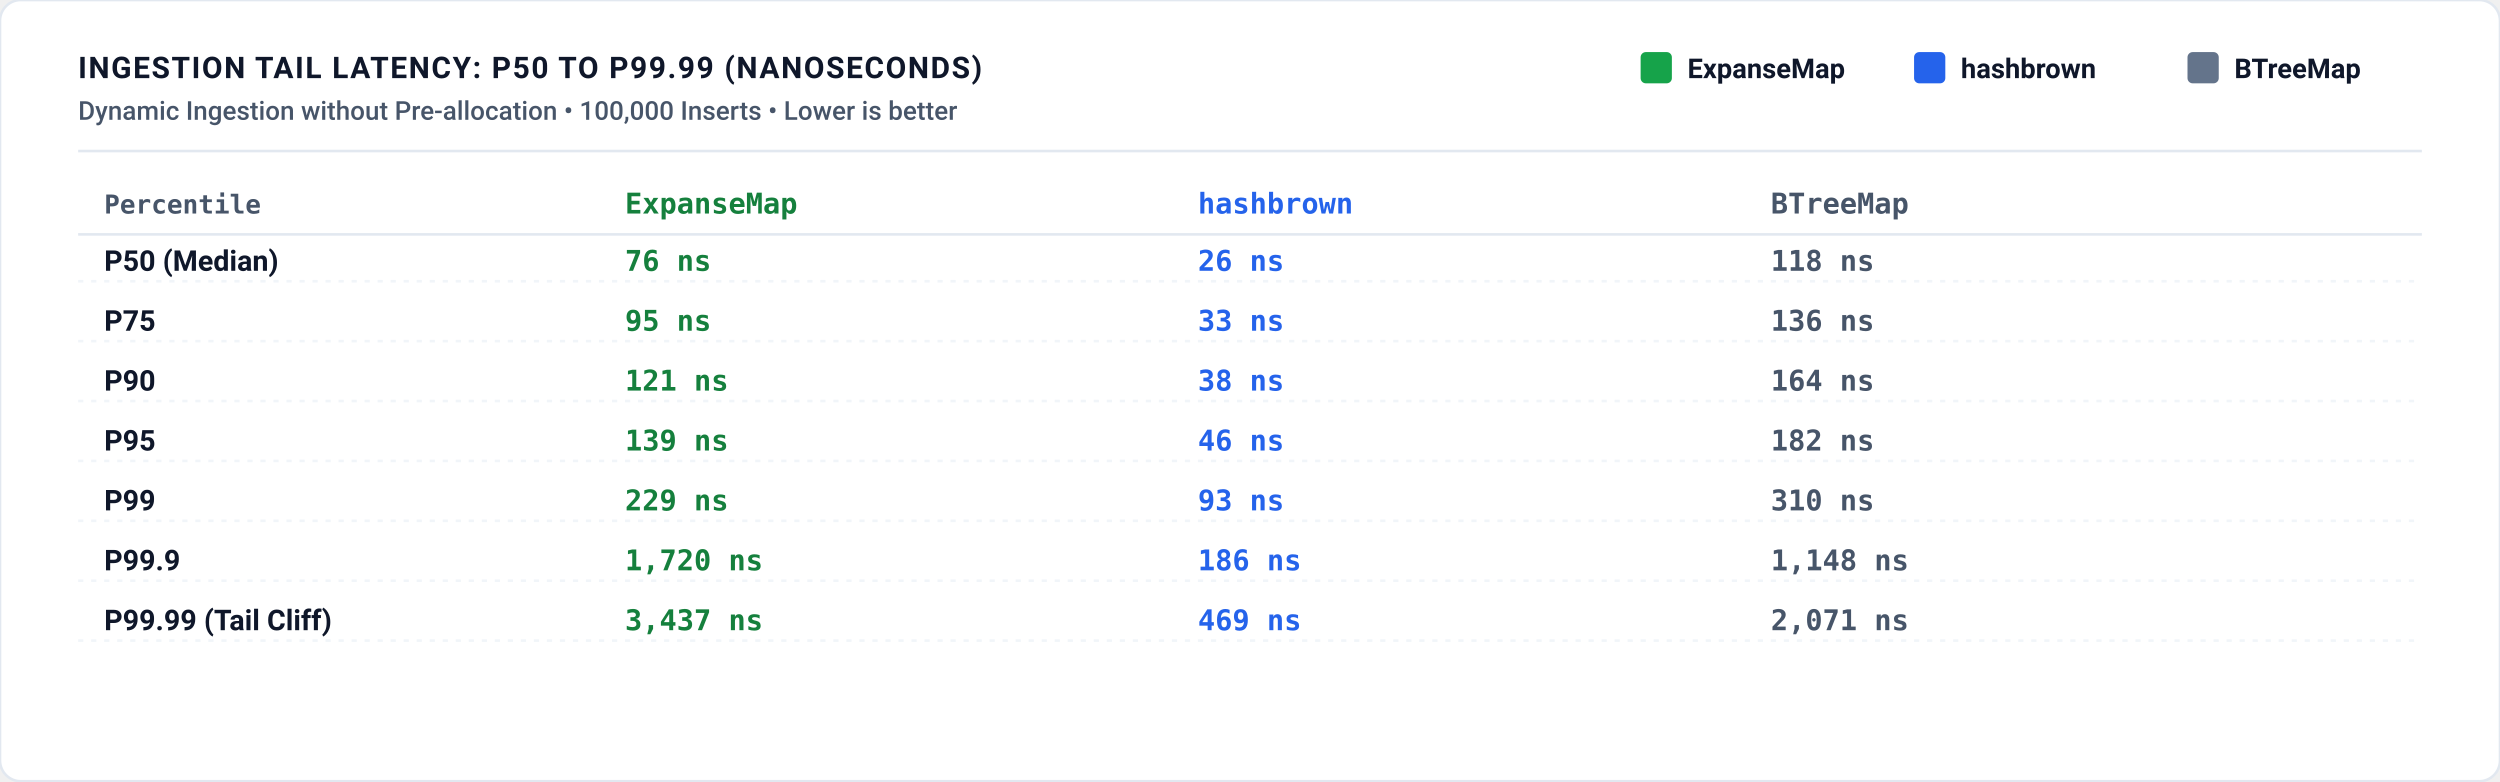
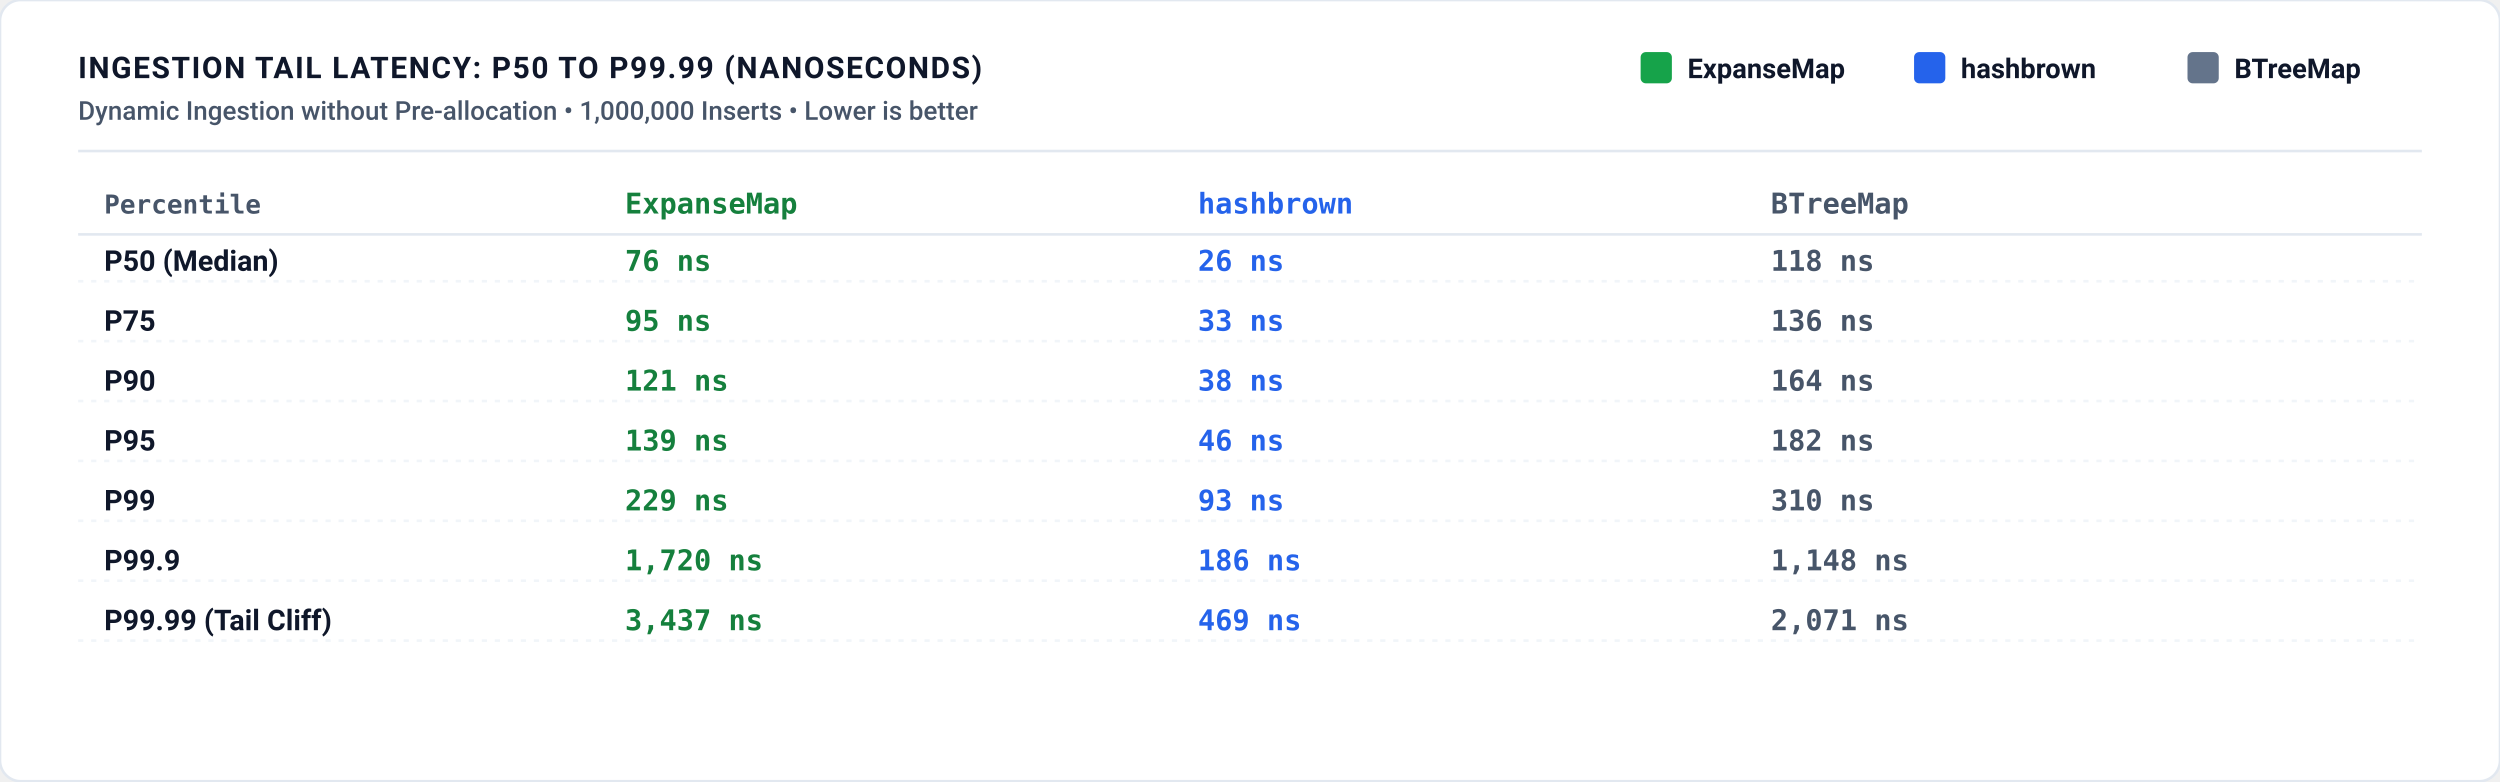
<svg xmlns="http://www.w3.org/2000/svg" role="img" viewBox="0 0 960 300" width="100%" height="100%">
  <defs>
    <style>
      /* Light theme (default) */
      .bg { fill: #ffffff; }
      .border { stroke: #e2e8f0; stroke-width: 1px; fill: none; }
      .grid { stroke: #f1f5f9; stroke-width: 1px; stroke-dasharray: 2,3; }
      .axis { stroke: #cbd5e1; stroke-width: 1.5px; }
      .divider { stroke: #e2e8f0; stroke-width: 1px; }
      
      .t-title { font-family: -apple-system, BlinkMacSystemFont, "Segoe UI", Roboto, Helvetica, Arial, sans-serif; font-size: 11.5px; font-weight: 700; letter-spacing: 0.6px; fill: #0f172a; text-transform: uppercase; }
      .t-sub { font-family: -apple-system, BlinkMacSystemFont, "Segoe UI", Roboto, Helvetica, Arial, sans-serif; font-size: 10px; font-weight: 500; fill: #475569; }
      .t-unit { font-family: ui-monospace, SFMono-Regular, Menlo, Monaco, Consolas, monospace; font-size: 10px; font-weight: 600; fill: #475569; }
      .t-axis-label { font-family: ui-monospace, SFMono-Regular, Menlo, Monaco, Consolas, monospace; font-size: 9.5px; font-weight: 500; fill: #64748b; }
      .t-bar-label { font-family: -apple-system, BlinkMacSystemFont, "Segoe UI", Roboto, Helvetica, Arial, sans-serif; font-size: 11px; font-weight: 700; fill: #0f172a; }
      .t-legend { font-family: -apple-system, BlinkMacSystemFont, "Segoe UI", Roboto, Helvetica, Arial, sans-serif; font-size: 10.5px; font-weight: 600; fill: #0f172a; }
      
      .t-val-accent { font-family: ui-monospace, SFMono-Regular, Menlo, Monaco, Consolas, monospace; font-size: 11px; font-weight: 700; fill: #15803d; }
      .t-val-blue { font-family: ui-monospace, SFMono-Regular, Menlo, Monaco, Consolas, monospace; font-size: 11px; font-weight: 600; fill: #2563eb; }
      .t-val-muted { font-family: ui-monospace, SFMono-Regular, Menlo, Monaco, Consolas, monospace; font-size: 11px; font-weight: 600; fill: #475569; }
      .t-val-warn { font-family: ui-monospace, SFMono-Regular, Menlo, Monaco, Consolas, monospace; font-size: 10px; font-weight: 700; fill: #b91c1c; }

      .t-win { fill: #15803d; font-weight: 600; }
      .t-note { font-family: -apple-system, BlinkMacSystemFont, "Segoe UI", Roboto, Helvetica, Arial, sans-serif; font-size: 9.5px; font-weight: 500; fill: #64748b; }

      .b-expanse { fill: #16a34a; }
      .b-hashbrown { fill: #2563eb; }
      .b-btree { fill: #64748b; }
      .b-disqualified { fill: #ef4444; stroke: #b91c1c; stroke-width: 1px; stroke-dasharray: 2,2; fill-opacity: 0.15; }

      .badge-win { fill: #dcfce7; stroke: #86efac; stroke-width: 1px; rx: 3px; }
      .badge-win-text { font-family: ui-monospace, SFMono-Regular, Menlo, Monaco, Consolas, monospace; font-size: 9.5px; font-weight: 700; fill: #15803d; text-anchor: middle; }

      .badge-disq { fill: #fee2e2; stroke: #fca5a5; stroke-width: 1px; rx: 3px; }
      .badge-disq-text { font-family: ui-monospace, SFMono-Regular, Menlo, Monaco, Consolas, monospace; font-size: 9.5px; font-weight: 700; fill: #991b1b; text-anchor: middle; }

      /* Dark theme overrides */
      @media (prefers-color-scheme: dark) {
        .bg { fill: #0d1117; }
        .border { stroke: #30363d; }
        .grid { stroke: #21262d; }
        .axis { stroke: #484f58; }
        .divider { stroke: #21262d; }
        .t-title { fill: #f0f6fc; }
        .t-sub { fill: #94a3b8; }
        .t-unit { fill: #94a3b8; }
        .t-axis-label { fill: #94a3b8; }
        .t-bar-label { fill: #f8fafc; }
        .t-legend { fill: #f8fafc; }
        .t-val-accent { fill: #4ade80; }
        .t-val-blue { fill: #38bdf8; }
        .t-val-muted { fill: #cbd5e1; }
        .t-val-warn { fill: #f87171; }
        .t-win { fill: #4ade80; }
        .t-note { fill: #94a3b8; }
        .b-expanse { fill: #22c55e; }
        .b-hashbrown { fill: #3b82f6; }
        .b-btree { fill: #475569; }
        .b-disqualified { fill: #ef4444; stroke: #f87171; fill-opacity: 0.25; }
        .badge-win { fill: #064e3b; stroke: #059669; }
        .badge-win-text { fill: #6ee7b7; }
        .badge-disq { fill: #450a0a; stroke: #dc2626; }
        .badge-disq-text { fill: #fca5a5; }
      }

      :root[data-theme="dark"] .bg, [data-theme="dark"] .bg { fill: #0d1117; }
      :root[data-theme="dark"] .border, [data-theme="dark"] .border { stroke: #30363d; }
      :root[data-theme="dark"] .grid, [data-theme="dark"] .grid { stroke: #21262d; }
      :root[data-theme="dark"] .axis, [data-theme="dark"] .axis { stroke: #484f58; }
      :root[data-theme="dark"] .divider, [data-theme="dark"] .divider { stroke: #21262d; }
      :root[data-theme="dark"] .t-title, [data-theme="dark"] .t-title { fill: #f0f6fc; }
      :root[data-theme="dark"] .t-sub, [data-theme="dark"] .t-sub { fill: #94a3b8; }
      :root[data-theme="dark"] .t-unit, [data-theme="dark"] .t-unit { fill: #94a3b8; }
      :root[data-theme="dark"] .t-axis-label, [data-theme="dark"] .t-axis-label { fill: #94a3b8; }
      :root[data-theme="dark"] .t-bar-label, [data-theme="dark"] .t-bar-label { fill: #f8fafc; }
      :root[data-theme="dark"] .t-legend, [data-theme="dark"] .t-legend { fill: #f8fafc; }
      :root[data-theme="dark"] .t-val-accent, [data-theme="dark"] .t-val-accent { fill: #4ade80; }
      :root[data-theme="dark"] .t-val-blue, [data-theme="dark"] .t-val-blue { fill: #38bdf8; }
      :root[data-theme="dark"] .t-val-muted, [data-theme="dark"] .t-val-muted { fill: #cbd5e1; }
      :root[data-theme="dark"] .t-val-warn, [data-theme="dark"] .t-val-warn { fill: #f87171; }
      :root[data-theme="dark"] .t-win, [data-theme="dark"] .t-win { fill: #4ade80; }
      :root[data-theme="dark"] .t-note, [data-theme="dark"] .t-note { fill: #94a3b8; }
      :root[data-theme="dark"] .b-expanse, [data-theme="dark"] .b-expanse { fill: #22c55e; }
      :root[data-theme="dark"] .b-hashbrown, [data-theme="dark"] .b-hashbrown { fill: #3b82f6; }
      :root[data-theme="dark"] .b-btree, [data-theme="dark"] .b-btree { fill: #475569; }
      :root[data-theme="dark"] .b-disqualified, [data-theme="dark"] .b-disqualified { fill: #ef4444; stroke: #f87171; fill-opacity: 0.25; }
      :root[data-theme="dark"] .badge-win, [data-theme="dark"] .badge-win { fill: #064e3b; stroke: #059669; }
      :root[data-theme="dark"] .badge-win-text, [data-theme="dark"] .badge-win-text { fill: #6ee7b7; }
      :root[data-theme="dark"] .badge-disq, [data-theme="dark"] .badge-disq { fill: #450a0a; stroke: #dc2626; }
      :root[data-theme="dark"] .badge-disq-text, [data-theme="dark"] .badge-disq-text { fill: #fca5a5; }
    </style>
  </defs>
  <rect width="100%" height="100%" class="bg" rx="8" />
  <rect width="100%" height="100%" class="border" rx="8" />
  <text x="30" y="30" class="t-title">INGESTION TAIL LATENCY: P50 TO P99.99 (NANOSECONDS)</text>
-   <text x="30" y="46" class="t-sub">Dynamic Ingestion without Pre-allocation • 100,000 Inserts • Lower is better</text>
+   <text x="30" y="46" class="t-sub">Dynamic Ingestion without Pre-allocation • 1,000,000 Inserts • Lower is better</text>
  <g transform="translate(630, 20)">
    <rect x="0" y="0" width="12" height="12" rx="2" class="b-expanse" />
    <text x="18" y="10" class="t-legend">ExpanseMap</text>
    <rect x="105" y="0" width="12" height="12" rx="2" class="b-hashbrown" />
    <text x="123" y="10" class="t-legend">hashbrown</text>
    <rect x="210" y="0" width="12" height="12" rx="2" class="b-btree" />
    <text x="228" y="10" class="t-legend">BTreeMap</text>
  </g>
  <line x1="30" y1="58" x2="930" y2="58" class="divider" />
  <text x="40" y="82" class="t-unit">Percentile</text>
  <text x="240" y="82" class="t-val-accent" text-anchor="start">ExpanseMap</text>
  <text x="460" y="82" class="t-val-blue" text-anchor="start">hashbrown</text>
  <text x="680" y="82" class="t-val-muted" text-anchor="start">BTreeMap</text>
  <line x1="30" y1="90" x2="930" y2="90" class="divider" />
  <text x="40" y="104" class="t-bar-label">P50 (Median)</text>
  <text x="240" y="104" class="t-val-accent" text-anchor="start">76 ns</text>
  <text x="460" y="104" class="t-val-blue" text-anchor="start">26 ns</text>
  <text x="680" y="104" class="t-val-muted" text-anchor="start">118 ns</text>
  <line x1="30" y1="108" x2="930" y2="108" class="grid" />
  <text x="40" y="127" class="t-bar-label">P75</text>
  <text x="240" y="127" class="t-val-accent" text-anchor="start">95 ns</text>
  <text x="460" y="127" class="t-val-blue" text-anchor="start">33 ns</text>
  <text x="680" y="127" class="t-val-muted" text-anchor="start">136 ns</text>
  <line x1="30" y1="131" x2="930" y2="131" class="grid" />
  <text x="40" y="150" class="t-bar-label">P90</text>
  <text x="240" y="150" class="t-val-accent" text-anchor="start">121 ns</text>
  <text x="460" y="150" class="t-val-blue" text-anchor="start">38 ns</text>
  <text x="680" y="150" class="t-val-muted" text-anchor="start">164 ns</text>
  <line x1="30" y1="154" x2="930" y2="154" class="grid" />
  <text x="40" y="173" class="t-bar-label">P95</text>
  <text x="240" y="173" class="t-val-accent" text-anchor="start">139 ns</text>
  <text x="460" y="173" class="t-val-blue" text-anchor="start">46 ns</text>
  <text x="680" y="173" class="t-val-muted" text-anchor="start">182 ns</text>
  <line x1="30" y1="177" x2="930" y2="177" class="grid" />
  <text x="40" y="196" class="t-bar-label">P99</text>
  <text x="240" y="196" class="t-val-accent" text-anchor="start">229 ns</text>
  <text x="460" y="196" class="t-val-blue" text-anchor="start">93 ns</text>
  <text x="680" y="196" class="t-val-muted" text-anchor="start">310 ns</text>
  <line x1="30" y1="200" x2="930" y2="200" class="grid" />
  <text x="40" y="219" class="t-bar-label">P99.9</text>
  <text x="240" y="219" class="t-val-accent" text-anchor="start">1,720 ns</text>
  <text x="460" y="219" class="t-val-blue" text-anchor="start">186 ns</text>
  <text x="680" y="219" class="t-val-muted" text-anchor="start">1,148 ns</text>
  <line x1="30" y1="223" x2="930" y2="223" class="grid" />
  <text x="40" y="242" class="t-bar-label">P99.99 (Tail Cliff)</text>
  <text x="240" y="242" class="t-val-accent" text-anchor="start">3,437 ns</text>
  <text x="460" y="242" class="t-val-blue" text-anchor="start">469 ns</text>
  <text x="680" y="242" class="t-val-muted" text-anchor="start">2,071 ns</text>
  <line x1="30" y1="246" x2="930" y2="246" class="grid" />
</svg>
